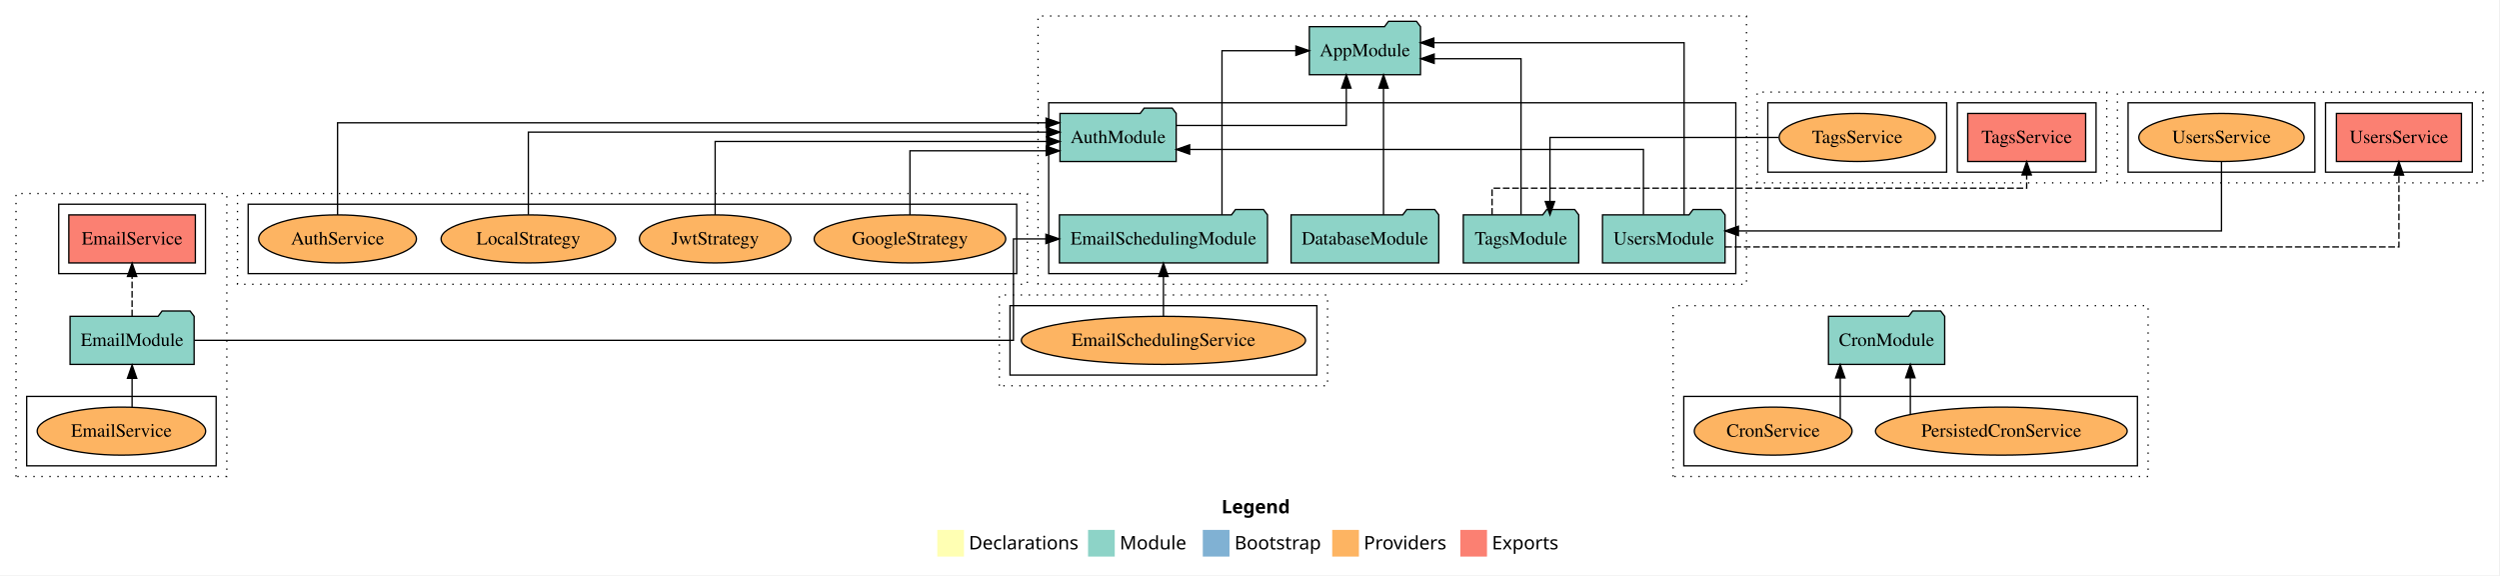
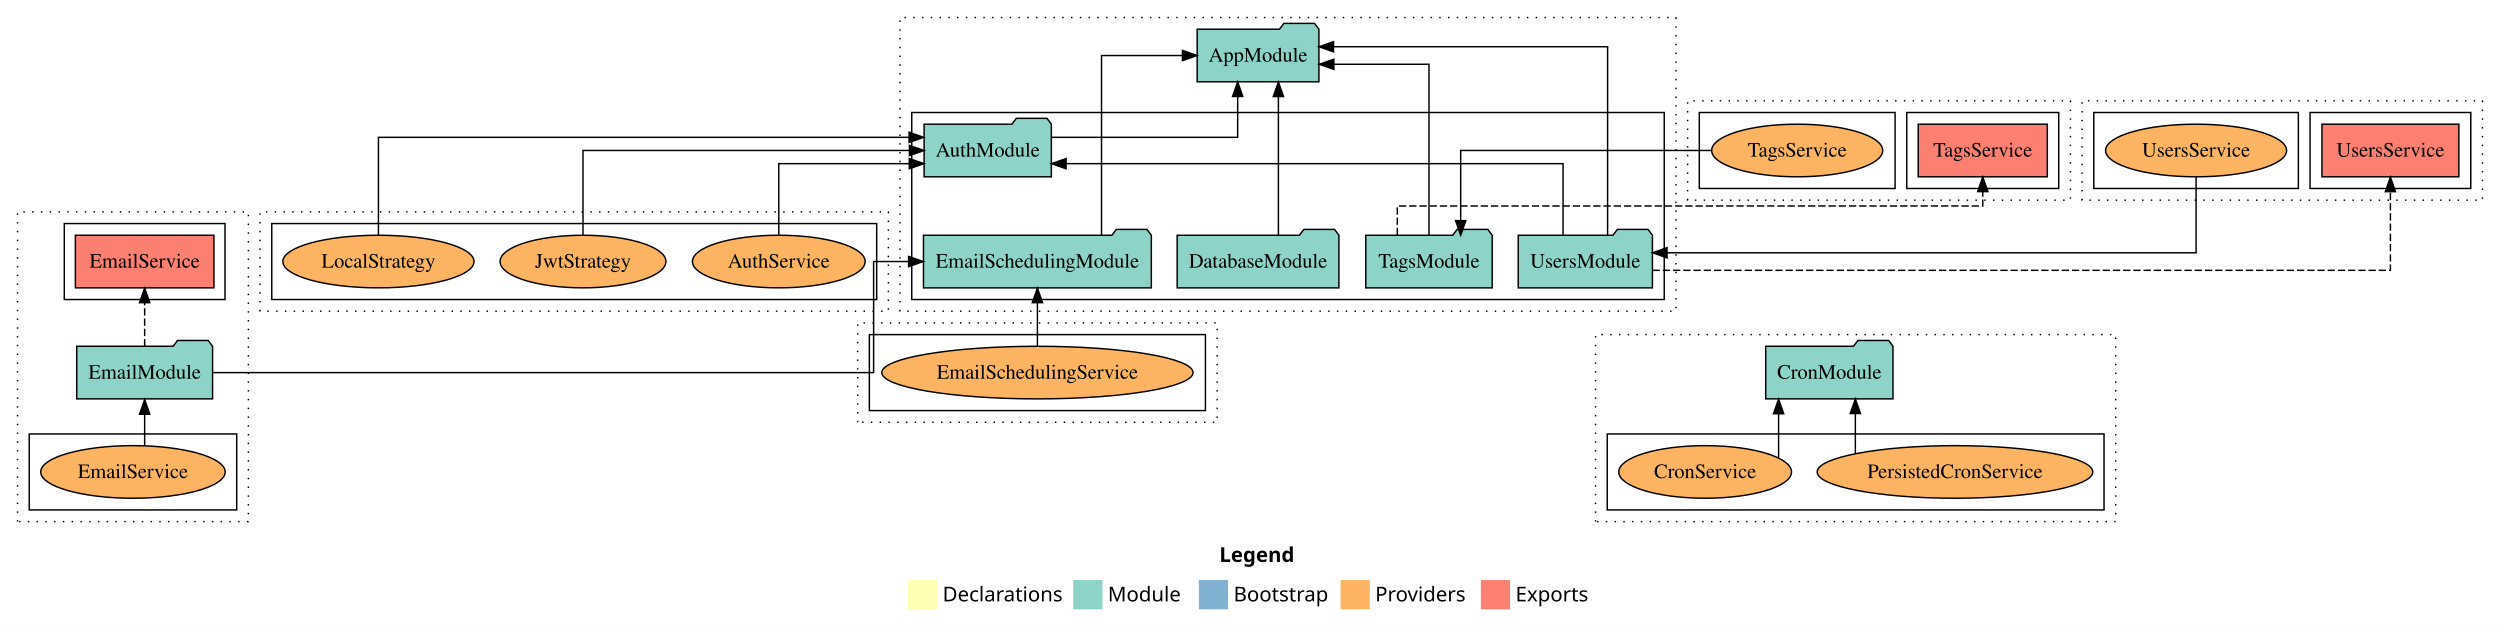
- <svg xmlns="http://www.w3.org/2000/svg" width="1873pt" height="431pt" viewBox="0.00 0.00 1873.00 431.00">
+ <svg xmlns="http://www.w3.org/2000/svg" width="1711pt" height="431pt" viewBox="0.00 0.00 1711.00 431.00">
  <g id="graph0" class="graph" transform="scale(1 1) rotate(0) translate(4 427)">
-     <polygon fill="white" stroke="transparent" points="-4,4 -4,-427 1869,-427 1869,4 -4,4" />
-     <text text-anchor="start" x="911.51" y="-42.4" font-family="sans-serif" font-weight="bold" font-size="14.00">Legend</text>
-     <polygon fill="#ffffb3" stroke="transparent" points="698.5,-10 698.5,-30 718.5,-30 718.5,-10 698.5,-10" />
-     <text text-anchor="start" x="722.13" y="-15.4" font-family="sans-serif" font-size="14.00">  Declarations</text>
-     <polygon fill="#8dd3c7" stroke="transparent" points="811.5,-10 811.5,-30 831.5,-30 831.5,-10 811.5,-10" />
-     <text text-anchor="start" x="835.23" y="-15.4" font-family="sans-serif" font-size="14.00">  Module</text>
-     <polygon fill="#80b1d3" stroke="transparent" points="897.5,-10 897.5,-30 917.5,-30 917.5,-10 897.5,-10" />
-     <text text-anchor="start" x="921.28" y="-15.4" font-family="sans-serif" font-size="14.00">  Bootstrap</text>
-     <polygon fill="#fdb462" stroke="transparent" points="994.5,-10 994.5,-30 1014.5,-30 1014.5,-10 994.5,-10" />
-     <text text-anchor="start" x="1018.17" y="-15.4" font-family="sans-serif" font-size="14.00">  Providers</text>
-     <polygon fill="#fb8072" stroke="transparent" points="1090.5,-10 1090.5,-30 1110.5,-30 1110.5,-10 1090.5,-10" />
-     <text text-anchor="start" x="1114.23" y="-15.4" font-family="sans-serif" font-size="14.00">  Exports</text>
+     <polygon fill="white" stroke="transparent" points="-4,4 -4,-427 1707,-427 1707,4 -4,4" />
+     <text text-anchor="start" x="830.51" y="-42.4" font-family="sans-serif" font-weight="bold" font-size="14.00">Legend</text>
+     <polygon fill="#ffffb3" stroke="transparent" points="617.5,-10 617.5,-30 637.5,-30 637.5,-10 617.5,-10" />
+     <text text-anchor="start" x="641.13" y="-15.4" font-family="sans-serif" font-size="14.00">  Declarations</text>
+     <polygon fill="#8dd3c7" stroke="transparent" points="730.5,-10 730.5,-30 750.5,-30 750.5,-10 730.5,-10" />
+     <text text-anchor="start" x="754.23" y="-15.4" font-family="sans-serif" font-size="14.00">  Module</text>
+     <polygon fill="#80b1d3" stroke="transparent" points="816.5,-10 816.5,-30 836.5,-30 836.5,-10 816.5,-10" />
+     <text text-anchor="start" x="840.28" y="-15.4" font-family="sans-serif" font-size="14.00">  Bootstrap</text>
+     <polygon fill="#fdb462" stroke="transparent" points="913.5,-10 913.5,-30 933.5,-30 933.5,-10 913.5,-10" />
+     <text text-anchor="start" x="937.17" y="-15.4" font-family="sans-serif" font-size="14.00">  Providers</text>
+     <polygon fill="#fb8072" stroke="transparent" points="1009.5,-10 1009.5,-30 1029.5,-30 1029.5,-10 1009.5,-10" />
+     <text text-anchor="start" x="1033.23" y="-15.4" font-family="sans-serif" font-size="14.00">  Exports</text>
    <g id="clust1" class="cluster">
-       <polygon fill="none" stroke="black" stroke-dasharray="1,5" points="774,-214 774,-415 1305,-415 1305,-214 774,-214" />
+       <polygon fill="none" stroke="black" stroke-dasharray="1,5" points="612,-214 612,-415 1143,-415 1143,-214 612,-214" />
    </g>
    <g id="clust3" class="cluster">
-       <polygon fill="none" stroke="black" points="782,-222 782,-350 1297,-350 1297,-222 782,-222" />
+       <polygon fill="none" stroke="black" points="620,-222 620,-350 1135,-350 1135,-222 620,-222" />
    </g>
    <g id="clust7" class="cluster">
-       <polygon fill="none" stroke="black" stroke-dasharray="1,5" points="174,-214 174,-282 766,-282 766,-214 174,-214" />
+       <polygon fill="none" stroke="black" stroke-dasharray="1,5" points="174,-214 174,-282 604,-282 604,-214 174,-214" />
    </g>
    <g id="clust12" class="cluster">
-       <polygon fill="none" stroke="black" points="182,-222 182,-274 758,-274 758,-222 182,-222" />
+       <polygon fill="none" stroke="black" points="182,-222 182,-274 596,-274 596,-222 182,-222" />
    </g>
    <g id="clust13" class="cluster">
-       <polygon fill="none" stroke="black" stroke-dasharray="1,5" points="1250,-70 1250,-198 1606,-198 1606,-70 1250,-70" />
+       <polygon fill="none" stroke="black" stroke-dasharray="1,5" points="1088,-70 1088,-198 1444,-198 1444,-70 1088,-70" />
    </g>
    <g id="clust18" class="cluster">
-       <polygon fill="none" stroke="black" points="1258,-78 1258,-130 1598,-130 1598,-78 1258,-78" />
+       <polygon fill="none" stroke="black" points="1096,-78 1096,-130 1436,-130 1436,-78 1096,-78" />
    </g>
    <g id="clust25" class="cluster">
      <polygon fill="none" stroke="black" stroke-dasharray="1,5" points="8,-70 8,-282 166,-282 166,-70 8,-70" />
    </g>
    <g id="clust28" class="cluster">
      <polygon fill="none" stroke="black" points="40,-222 40,-274 150,-274 150,-222 40,-222" />
    </g>
    <g id="clust30" class="cluster">
      <polygon fill="none" stroke="black" points="16,-78 16,-130 158,-130 158,-78 16,-78" />
    </g>
    <g id="clust31" class="cluster">
-       <polygon fill="none" stroke="black" stroke-dasharray="1,5" points="745,-138 745,-206 991,-206 991,-138 745,-138" />
+       <polygon fill="none" stroke="black" stroke-dasharray="1,5" points="583,-138 583,-206 829,-206 829,-138 583,-138" />
    </g>
    <g id="clust36" class="cluster">
-       <polygon fill="none" stroke="black" points="753,-146 753,-198 983,-198 983,-146 753,-146" />
+       <polygon fill="none" stroke="black" points="591,-146 591,-198 821,-198 821,-146 591,-146" />
    </g>
    <g id="clust37" class="cluster">
-       <polygon fill="none" stroke="black" stroke-dasharray="1,5" points="1313,-290 1313,-358 1575,-358 1575,-290 1313,-290" />
+       <polygon fill="none" stroke="black" stroke-dasharray="1,5" points="1151,-290 1151,-358 1413,-358 1413,-290 1151,-290" />
    </g>
    <g id="clust40" class="cluster">
-       <polygon fill="none" stroke="black" points="1463,-298 1463,-350 1567,-350 1567,-298 1463,-298" />
+       <polygon fill="none" stroke="black" points="1301,-298 1301,-350 1405,-350 1405,-298 1301,-298" />
    </g>
    <g id="clust42" class="cluster">
-       <polygon fill="none" stroke="black" points="1321,-298 1321,-350 1455,-350 1455,-298 1321,-298" />
+       <polygon fill="none" stroke="black" points="1159,-298 1159,-350 1293,-350 1293,-298 1159,-298" />
    </g>
    <g id="clust43" class="cluster">
-       <polygon fill="none" stroke="black" stroke-dasharray="1,5" points="1583,-290 1583,-358 1857,-358 1857,-290 1583,-290" />
+       <polygon fill="none" stroke="black" stroke-dasharray="1,5" points="1421,-290 1421,-358 1695,-358 1695,-290 1421,-290" />
    </g>
    <g id="clust46" class="cluster">
-       <polygon fill="none" stroke="black" points="1739,-298 1739,-350 1849,-350 1849,-298 1739,-298" />
+       <polygon fill="none" stroke="black" points="1577,-298 1577,-350 1687,-350 1687,-298 1577,-298" />
    </g>
    <g id="clust48" class="cluster">
-       <polygon fill="none" stroke="black" points="1591,-298 1591,-350 1731,-350 1731,-298 1591,-298" />
+       <polygon fill="none" stroke="black" points="1429,-298 1429,-350 1569,-350 1569,-298 1429,-298" />
    </g>
    <g id="node1" class="node">
-       <polygon fill="#8dd3c7" stroke="black" points="877.55,-342 874.55,-346 853.55,-346 850.55,-342 790.45,-342 790.45,-306 877.55,-306 877.55,-342" />
-       <text text-anchor="middle" x="834" y="-319.8" font-family="Times,serif" font-size="14.00">AuthModule</text>
+       <polygon fill="#8dd3c7" stroke="black" points="715.55,-342 712.55,-346 691.55,-346 688.55,-342 628.45,-342 628.45,-306 715.55,-306 715.55,-342" />
+       <text text-anchor="middle" x="672" y="-319.8" font-family="Times,serif" font-size="14.00">AuthModule</text>
    </g>
    <g id="node6" class="node">
-       <polygon fill="#8dd3c7" stroke="black" points="1060.66,-407 1057.66,-411 1036.66,-411 1033.66,-407 977.34,-407 977.34,-371 1060.66,-371 1060.66,-407" />
-       <text text-anchor="middle" x="1019" y="-384.8" font-family="Times,serif" font-size="14.00">AppModule</text>
+       <polygon fill="#8dd3c7" stroke="black" points="898.66,-407 895.66,-411 874.66,-411 871.66,-407 815.34,-407 815.34,-371 898.66,-371 898.66,-407" />
+       <text text-anchor="middle" x="857" y="-384.8" font-family="Times,serif" font-size="14.00">AppModule</text>
    </g>
    <g id="edge1" class="edge">
-       <path fill="none" stroke="black" d="M877.61,-333C928.29,-333 1005.06,-333 1005.06,-333 1005.06,-333 1005.06,-360.97 1005.06,-360.97" />
-       <polygon fill="black" stroke="black" points="1001.56,-360.97 1005.06,-370.97 1008.56,-360.97 1001.56,-360.97" />
+       <path fill="none" stroke="black" d="M715.61,-333C766.29,-333 843.06,-333 843.06,-333 843.06,-333 843.06,-360.97 843.06,-360.97" />
+       <polygon fill="black" stroke="black" points="839.56,-360.97 843.06,-370.97 846.56,-360.97 839.56,-360.97" />
    </g>
    <g id="node2" class="node">
-       <polygon fill="#8dd3c7" stroke="black" points="1074.35,-266 1071.35,-270 1050.35,-270 1047.35,-266 963.65,-266 963.65,-230 1074.35,-230 1074.35,-266" />
-       <text text-anchor="middle" x="1019" y="-243.8" font-family="Times,serif" font-size="14.00">DatabaseModule</text>
+       <polygon fill="#8dd3c7" stroke="black" points="912.35,-266 909.35,-270 888.35,-270 885.35,-266 801.65,-266 801.65,-230 912.35,-230 912.35,-266" />
+       <text text-anchor="middle" x="857" y="-243.8" font-family="Times,serif" font-size="14.00">DatabaseModule</text>
    </g>
    <g id="edge2" class="edge">
-       <path fill="none" stroke="black" d="M1032.94,-266.14C1032.94,-266.14 1032.94,-360.93 1032.94,-360.93" />
-       <polygon fill="black" stroke="black" points="1029.44,-360.92 1032.94,-370.93 1036.44,-360.93 1029.44,-360.92" />
+       <path fill="none" stroke="black" d="M870.94,-266.14C870.94,-266.14 870.94,-360.93 870.94,-360.93" />
+       <polygon fill="black" stroke="black" points="867.44,-360.92 870.94,-370.93 874.44,-360.93 867.44,-360.92" />
    </g>
    <g id="node3" class="node">
-       <polygon fill="#8dd3c7" stroke="black" points="945.98,-266 942.98,-270 921.98,-270 918.98,-266 790.02,-266 790.02,-230 945.98,-230 945.98,-266" />
-       <text text-anchor="middle" x="868" y="-243.8" font-family="Times,serif" font-size="14.00">EmailSchedulingModule</text>
+       <polygon fill="#8dd3c7" stroke="black" points="783.98,-266 780.98,-270 759.98,-270 756.98,-266 628.02,-266 628.02,-230 783.98,-230 783.98,-266" />
+       <text text-anchor="middle" x="706" y="-243.8" font-family="Times,serif" font-size="14.00">EmailSchedulingModule</text>
    </g>
    <g id="edge3" class="edge">
-       <path fill="none" stroke="black" d="M911.88,-266.14C911.88,-304.23 911.88,-389 911.88,-389 911.88,-389 967.28,-389 967.28,-389" />
-       <polygon fill="black" stroke="black" points="967.28,-392.5 977.28,-389 967.28,-385.5 967.28,-392.5" />
+       <path fill="none" stroke="black" d="M749.88,-266.14C749.88,-304.23 749.88,-389 749.88,-389 749.88,-389 805.28,-389 805.28,-389" />
+       <polygon fill="black" stroke="black" points="805.28,-392.5 815.28,-389 805.28,-385.5 805.28,-392.5" />
    </g>
    <g id="node4" class="node">
-       <polygon fill="#8dd3c7" stroke="black" points="1179.26,-266 1176.26,-270 1155.26,-270 1152.26,-266 1092.74,-266 1092.74,-230 1179.26,-230 1179.26,-266" />
-       <text text-anchor="middle" x="1136" y="-243.8" font-family="Times,serif" font-size="14.00">TagsModule</text>
+       <polygon fill="#8dd3c7" stroke="black" points="1017.26,-266 1014.26,-270 993.26,-270 990.26,-266 930.74,-266 930.74,-230 1017.26,-230 1017.26,-266" />
+       <text text-anchor="middle" x="974" y="-243.8" font-family="Times,serif" font-size="14.00">TagsModule</text>
    </g>
    <g id="edge4" class="edge">
-       <path fill="none" stroke="black" d="M1136,-266.21C1136,-303.06 1136,-383 1136,-383 1136,-383 1070.91,-383 1070.91,-383" />
-       <polygon fill="black" stroke="black" points="1070.91,-379.5 1060.91,-383 1070.91,-386.5 1070.91,-379.5" />
-     </g>
-     <g id="node18" class="node">
-       <polygon fill="#fb8072" stroke="black" points="1559.19,-342 1470.81,-342 1470.81,-306 1559.19,-306 1559.19,-342" />
-       <text text-anchor="middle" x="1515" y="-319.8" font-family="Times,serif" font-size="14.00">TagsService </text>
-     </g>
-     <g id="edge17" class="edge">
-       <path fill="none" stroke="black" stroke-dasharray="5,2" d="M1114.31,-266.11C1114.31,-275.9 1114.31,-286 1114.31,-286 1114.31,-286 1515,-286 1515,-286 1515,-286 1515,-295.89 1515,-295.89" />
-       <polygon fill="black" stroke="black" points="1511.5,-295.89 1515,-305.89 1518.5,-295.89 1511.5,-295.89" />
+       <path fill="none" stroke="black" d="M974,-266.21C974,-303.06 974,-383 974,-383 974,-383 908.91,-383 908.91,-383" />
+       <polygon fill="black" stroke="black" points="908.91,-379.5 898.91,-383 908.91,-386.5 908.91,-379.5" />
+     </g>
+     <g id="node17" class="node">
+       <polygon fill="#fb8072" stroke="black" points="1397.19,-342 1308.81,-342 1308.81,-306 1397.19,-306 1397.19,-342" />
+       <text text-anchor="middle" x="1353" y="-319.8" font-family="Times,serif" font-size="14.00">TagsService </text>
+     </g>
+     <g id="edge16" class="edge">
+       <path fill="none" stroke="black" stroke-dasharray="5,2" d="M952.31,-266.11C952.31,-275.9 952.31,-286 952.31,-286 952.31,-286 1353,-286 1353,-286 1353,-286 1353,-295.89 1353,-295.89" />
+       <polygon fill="black" stroke="black" points="1349.5,-295.89 1353,-305.89 1356.5,-295.89 1349.5,-295.89" />
    </g>
    <g id="node5" class="node">
-       <polygon fill="#8dd3c7" stroke="black" points="1288.92,-266 1285.92,-270 1264.92,-270 1261.92,-266 1197.08,-266 1197.08,-230 1288.92,-230 1288.92,-266" />
-       <text text-anchor="middle" x="1243" y="-243.8" font-family="Times,serif" font-size="14.00">UsersModule</text>
+       <polygon fill="#8dd3c7" stroke="black" points="1126.92,-266 1123.92,-270 1102.92,-270 1099.92,-266 1035.08,-266 1035.08,-230 1126.92,-230 1126.92,-266" />
+       <text text-anchor="middle" x="1081" y="-243.8" font-family="Times,serif" font-size="14.00">UsersModule</text>
    </g>
    <g id="edge6" class="edge">
-       <path fill="none" stroke="black" d="M1227.76,-266.31C1227.76,-286.15 1227.76,-315 1227.76,-315 1227.76,-315 887.64,-315 887.64,-315" />
-       <polygon fill="black" stroke="black" points="887.64,-311.5 877.64,-315 887.64,-318.5 887.64,-311.5" />
+       <path fill="none" stroke="black" d="M1065.76,-266.31C1065.76,-286.15 1065.76,-315 1065.76,-315 1065.76,-315 725.64,-315 725.64,-315" />
+       <polygon fill="black" stroke="black" points="725.64,-311.5 715.64,-315 725.64,-318.5 725.64,-311.5" />
    </g>
    <g id="edge5" class="edge">
-       <path fill="none" stroke="black" d="M1258.24,-266.03C1258.24,-305.28 1258.24,-395 1258.24,-395 1258.24,-395 1070.67,-395 1070.67,-395" />
-       <polygon fill="black" stroke="black" points="1070.67,-391.5 1060.67,-395 1070.67,-398.5 1070.67,-391.5" />
-     </g>
-     <g id="node20" class="node">
-       <polygon fill="#fb8072" stroke="black" points="1840.85,-342 1747.15,-342 1747.15,-306 1840.85,-306 1840.85,-342" />
-       <text text-anchor="middle" x="1794" y="-319.8" font-family="Times,serif" font-size="14.00">UsersService </text>
-     </g>
-     <g id="edge19" class="edge">
-       <path fill="none" stroke="black" stroke-dasharray="5,2" d="M1289.03,-242C1421.46,-242 1794,-242 1794,-242 1794,-242 1794,-295.8 1794,-295.8" />
-       <polygon fill="black" stroke="black" points="1790.5,-295.8 1794,-305.8 1797.5,-295.8 1790.5,-295.8" />
+       <path fill="none" stroke="black" d="M1096.24,-266.03C1096.24,-305.28 1096.24,-395 1096.24,-395 1096.24,-395 908.67,-395 908.67,-395" />
+       <polygon fill="black" stroke="black" points="908.67,-391.5 898.67,-395 908.67,-398.5 908.67,-391.5" />
+     </g>
+     <g id="node19" class="node">
+       <polygon fill="#fb8072" stroke="black" points="1678.85,-342 1585.15,-342 1585.15,-306 1678.85,-306 1678.85,-342" />
+       <text text-anchor="middle" x="1632" y="-319.8" font-family="Times,serif" font-size="14.00">UsersService </text>
+     </g>
+     <g id="edge18" class="edge">
+       <path fill="none" stroke="black" stroke-dasharray="5,2" d="M1127.03,-242C1259.46,-242 1632,-242 1632,-242 1632,-242 1632,-295.8 1632,-295.8" />
+       <polygon fill="black" stroke="black" points="1628.5,-295.8 1632,-305.8 1635.5,-295.8 1628.5,-295.8" />
    </g>
    <g id="node7" class="node">
-       <ellipse fill="#fdb462" stroke="black" cx="249" cy="-248" rx="59.11" ry="18" />
-       <text text-anchor="middle" x="249" y="-243.8" font-family="Times,serif" font-size="14.00">AuthService</text>
+       <ellipse fill="#fdb462" stroke="black" cx="529" cy="-248" rx="59.11" ry="18" />
+       <text text-anchor="middle" x="529" y="-243.8" font-family="Times,serif" font-size="14.00">AuthService</text>
    </g>
    <g id="edge7" class="edge">
-       <path fill="none" stroke="black" d="M249,-266.03C249,-291.51 249,-335 249,-335 249,-335 780.03,-335 780.03,-335" />
-       <polygon fill="black" stroke="black" points="780.03,-338.5 790.03,-335 780.03,-331.5 780.03,-338.5" />
+       <path fill="none" stroke="black" d="M529,-266.31C529,-286.15 529,-315 529,-315 529,-315 618.32,-315 618.32,-315" />
+       <polygon fill="black" stroke="black" points="618.32,-318.5 628.32,-315 618.32,-311.5 618.32,-318.5" />
    </g>
    <g id="node8" class="node">
-       <ellipse fill="#fdb462" stroke="black" cx="678" cy="-248" rx="71.79" ry="18" />
-       <text text-anchor="middle" x="678" y="-243.8" font-family="Times,serif" font-size="14.00">GoogleStrategy</text>
+       <ellipse fill="#fdb462" stroke="black" cx="395" cy="-248" rx="56.76" ry="18" />
+       <text text-anchor="middle" x="395" y="-243.8" font-family="Times,serif" font-size="14.00">JwtStrategy</text>
    </g>
    <g id="edge8" class="edge">
-       <path fill="none" stroke="black" d="M678,-266.03C678,-285.58 678,-314 678,-314 678,-314 780.13,-314 780.13,-314" />
-       <polygon fill="black" stroke="black" points="780.13,-317.5 790.13,-314 780.13,-310.5 780.13,-317.5" />
+       <path fill="none" stroke="black" d="M395,-266.01C395,-288.49 395,-324 395,-324 395,-324 618.41,-324 618.41,-324" />
+       <polygon fill="black" stroke="black" points="618.41,-327.5 628.41,-324 618.41,-320.5 618.41,-327.5" />
    </g>
    <g id="node9" class="node">
-       <ellipse fill="#fdb462" stroke="black" cx="532" cy="-248" rx="56.76" ry="18" />
-       <text text-anchor="middle" x="532" y="-243.8" font-family="Times,serif" font-size="14.00">JwtStrategy</text>
+       <ellipse fill="#fdb462" stroke="black" cx="255" cy="-248" rx="65.41" ry="18" />
+       <text text-anchor="middle" x="255" y="-243.8" font-family="Times,serif" font-size="14.00">LocalStrategy</text>
    </g>
    <g id="edge9" class="edge">
-       <path fill="none" stroke="black" d="M532,-266.04C532,-287.66 532,-321 532,-321 532,-321 780.41,-321 780.41,-321" />
-       <polygon fill="black" stroke="black" points="780.41,-324.5 790.41,-321 780.41,-317.5 780.41,-324.5" />
+       <path fill="none" stroke="black" d="M255,-266.03C255,-290.98 255,-333 255,-333 255,-333 618.16,-333 618.16,-333" />
+       <polygon fill="black" stroke="black" points="618.16,-336.5 628.16,-333 618.16,-329.5 618.16,-336.5" />
    </g>
    <g id="node10" class="node">
-       <ellipse fill="#fdb462" stroke="black" cx="392" cy="-248" rx="65.41" ry="18" />
-       <text text-anchor="middle" x="392" y="-243.8" font-family="Times,serif" font-size="14.00">LocalStrategy</text>
+       <ellipse fill="#fdb462" stroke="black" cx="1163" cy="-104" rx="59.11" ry="18" />
+       <text text-anchor="middle" x="1163" y="-99.8" font-family="Times,serif" font-size="14.00">CronService</text>
+     </g>
+     <g id="node12" class="node">
+       <polygon fill="#8dd3c7" stroke="black" points="1291.55,-190 1288.55,-194 1267.55,-194 1264.55,-190 1204.45,-190 1204.45,-154 1291.55,-154 1291.55,-190" />
+       <text text-anchor="middle" x="1248" y="-167.8" font-family="Times,serif" font-size="14.00">CronModule</text>
    </g>
    <g id="edge10" class="edge">
-       <path fill="none" stroke="black" d="M392,-266.15C392,-289.76 392,-328 392,-328 392,-328 780.41,-328 780.41,-328" />
-       <polygon fill="black" stroke="black" points="780.41,-331.5 790.41,-328 780.41,-324.5 780.41,-331.5" />
+       <path fill="none" stroke="black" d="M1213.27,-113.74C1213.27,-113.74 1213.27,-143.84 1213.27,-143.84" />
+       <polygon fill="black" stroke="black" points="1209.77,-143.84 1213.27,-153.84 1216.77,-143.84 1209.77,-143.84" />
    </g>
    <g id="node11" class="node">
-       <ellipse fill="#fdb462" stroke="black" cx="1325" cy="-104" rx="59.11" ry="18" />
-       <text text-anchor="middle" x="1325" y="-99.8" font-family="Times,serif" font-size="14.00">CronService</text>
+       <ellipse fill="#fdb462" stroke="black" cx="1334" cy="-104" rx="94.33" ry="18" />
+       <text text-anchor="middle" x="1334" y="-99.8" font-family="Times,serif" font-size="14.00">PersistedCronService</text>
+     </g>
+     <g id="edge11" class="edge">
+       <path fill="none" stroke="black" d="M1265.8,-116.47C1265.8,-116.47 1265.8,-143.97 1265.8,-143.97" />
+       <polygon fill="black" stroke="black" points="1262.3,-143.97 1265.8,-153.97 1269.3,-143.97 1262.3,-143.97" />
    </g>
    <g id="node13" class="node">
-       <polygon fill="#8dd3c7" stroke="black" points="1453.55,-190 1450.55,-194 1429.55,-194 1426.55,-190 1366.45,-190 1366.45,-154 1453.55,-154 1453.55,-190" />
-       <text text-anchor="middle" x="1410" y="-167.8" font-family="Times,serif" font-size="14.00">CronModule</text>
-     </g>
-     <g id="edge11" class="edge">
-       <path fill="none" stroke="black" d="M1375.27,-113.74C1375.27,-113.74 1375.27,-143.84 1375.27,-143.84" />
-       <polygon fill="black" stroke="black" points="1371.77,-143.84 1375.27,-153.84 1378.77,-143.84 1371.77,-143.84" />
-     </g>
-     <g id="node12" class="node">
-       <ellipse fill="#fdb462" stroke="black" cx="1496" cy="-104" rx="94.33" ry="18" />
-       <text text-anchor="middle" x="1496" y="-99.8" font-family="Times,serif" font-size="14.00">PersistedCronService</text>
-     </g>
-     <g id="edge12" class="edge">
-       <path fill="none" stroke="black" d="M1427.8,-116.47C1427.8,-116.47 1427.8,-143.97 1427.8,-143.97" />
-       <polygon fill="black" stroke="black" points="1424.3,-143.97 1427.8,-153.97 1431.3,-143.97 1424.3,-143.97" />
-     </g>
-     <g id="node14" class="node">
      <polygon fill="#fb8072" stroke="black" points="142.42,-266 47.58,-266 47.58,-230 142.42,-230 142.42,-266" />
      <text text-anchor="middle" x="95" y="-243.8" font-family="Times,serif" font-size="14.00">EmailService </text>
    </g>
-     <g id="node15" class="node">
+     <g id="node14" class="node">
      <polygon fill="#8dd3c7" stroke="black" points="141.49,-190 138.49,-194 117.49,-194 114.49,-190 48.51,-190 48.51,-154 141.49,-154 141.49,-190" />
      <text text-anchor="middle" x="95" y="-167.8" font-family="Times,serif" font-size="14.00">EmailModule</text>
    </g>
-     <g id="edge15" class="edge">
-       <path fill="none" stroke="black" d="M141.71,-172C292.35,-172 755.57,-172 755.57,-172 755.57,-172 755.57,-248 755.57,-248 755.57,-248 779.91,-248 779.91,-248" />
-       <polygon fill="black" stroke="black" points="779.91,-251.5 789.91,-248 779.91,-244.5 779.91,-251.5" />
-     </g>
-     <g id="edge13" class="edge">
+     <g id="edge14" class="edge">
+       <path fill="none" stroke="black" d="M141.94,-172C266.13,-172 593.9,-172 593.9,-172 593.9,-172 593.9,-248 593.9,-248 593.9,-248 617.84,-248 617.84,-248" />
+       <polygon fill="black" stroke="black" points="617.84,-251.5 627.84,-248 617.84,-244.5 617.84,-251.5" />
+     </g>
+     <g id="edge12" class="edge">
      <path fill="none" stroke="black" stroke-dasharray="5,2" d="M95,-190.01C95,-190.01 95,-219.85 95,-219.85" />
      <polygon fill="black" stroke="black" points="91.5,-219.85 95,-229.85 98.5,-219.85 91.5,-219.85" />
    </g>
-     <g id="node16" class="node">
+     <g id="node15" class="node">
      <ellipse fill="#fdb462" stroke="black" cx="87" cy="-104" rx="63.12" ry="18" />
      <text text-anchor="middle" x="87" y="-99.8" font-family="Times,serif" font-size="14.00">EmailService</text>
    </g>
-     <g id="edge14" class="edge">
+     <g id="edge13" class="edge">
      <path fill="none" stroke="black" d="M95,-121.87C95,-121.87 95,-143.54 95,-143.54" />
      <polygon fill="black" stroke="black" points="91.5,-143.54 95,-153.54 98.5,-143.54 91.5,-143.54" />
    </g>
-     <g id="node17" class="node">
-       <ellipse fill="#fdb462" stroke="black" cx="868" cy="-172" rx="106.52" ry="18" />
-       <text text-anchor="middle" x="868" y="-167.8" font-family="Times,serif" font-size="14.00">EmailSchedulingService</text>
-     </g>
-     <g id="edge16" class="edge">
-       <path fill="none" stroke="black" d="M868,-190.01C868,-190.01 868,-219.85 868,-219.85" />
-       <polygon fill="black" stroke="black" points="864.5,-219.85 868,-229.85 871.5,-219.85 864.5,-219.85" />
-     </g>
-     <g id="node19" class="node">
-       <ellipse fill="#fdb462" stroke="black" cx="1388" cy="-324" rx="58.53" ry="18" />
-       <text text-anchor="middle" x="1388" y="-319.8" font-family="Times,serif" font-size="14.00">TagsService</text>
-     </g>
-     <g id="edge18" class="edge">
-       <path fill="none" stroke="black" d="M1328.99,-324C1260.75,-324 1157.69,-324 1157.69,-324 1157.69,-324 1157.69,-276.01 1157.69,-276.01" />
-       <polygon fill="black" stroke="black" points="1161.19,-276.01 1157.69,-266.01 1154.19,-276.01 1161.19,-276.01" />
-     </g>
-     <g id="node21" class="node">
-       <ellipse fill="#fdb462" stroke="black" cx="1661" cy="-324" rx="61.95" ry="18" />
-       <text text-anchor="middle" x="1661" y="-319.8" font-family="Times,serif" font-size="14.00">UsersService</text>
-     </g>
-     <g id="edge20" class="edge">
-       <path fill="none" stroke="black" d="M1661,-305.97C1661,-285.23 1661,-254 1661,-254 1661,-254 1298.93,-254 1298.93,-254" />
-       <polygon fill="black" stroke="black" points="1298.93,-250.5 1288.93,-254 1298.93,-257.5 1298.93,-250.5" />
+     <g id="node16" class="node">
+       <ellipse fill="#fdb462" stroke="black" cx="706" cy="-172" rx="106.52" ry="18" />
+       <text text-anchor="middle" x="706" y="-167.8" font-family="Times,serif" font-size="14.00">EmailSchedulingService</text>
+     </g>
+     <g id="edge15" class="edge">
+       <path fill="none" stroke="black" d="M706,-190.01C706,-190.01 706,-219.85 706,-219.85" />
+       <polygon fill="black" stroke="black" points="702.5,-219.85 706,-229.85 709.5,-219.85 702.5,-219.85" />
+     </g>
+     <g id="node18" class="node">
+       <ellipse fill="#fdb462" stroke="black" cx="1226" cy="-324" rx="58.53" ry="18" />
+       <text text-anchor="middle" x="1226" y="-319.8" font-family="Times,serif" font-size="14.00">TagsService</text>
+     </g>
+     <g id="edge17" class="edge">
+       <path fill="none" stroke="black" d="M1166.99,-324C1098.75,-324 995.69,-324 995.69,-324 995.69,-324 995.69,-276.01 995.69,-276.01" />
+       <polygon fill="black" stroke="black" points="999.19,-276.01 995.69,-266.01 992.19,-276.01 999.19,-276.01" />
+     </g>
+     <g id="node20" class="node">
+       <ellipse fill="#fdb462" stroke="black" cx="1499" cy="-324" rx="61.95" ry="18" />
+       <text text-anchor="middle" x="1499" y="-319.8" font-family="Times,serif" font-size="14.00">UsersService</text>
+     </g>
+     <g id="edge19" class="edge">
+       <path fill="none" stroke="black" d="M1499,-305.97C1499,-285.23 1499,-254 1499,-254 1499,-254 1136.93,-254 1136.93,-254" />
+       <polygon fill="black" stroke="black" points="1136.93,-250.5 1126.93,-254 1136.93,-257.5 1136.93,-250.5" />
    </g>
  </g>
</svg>
